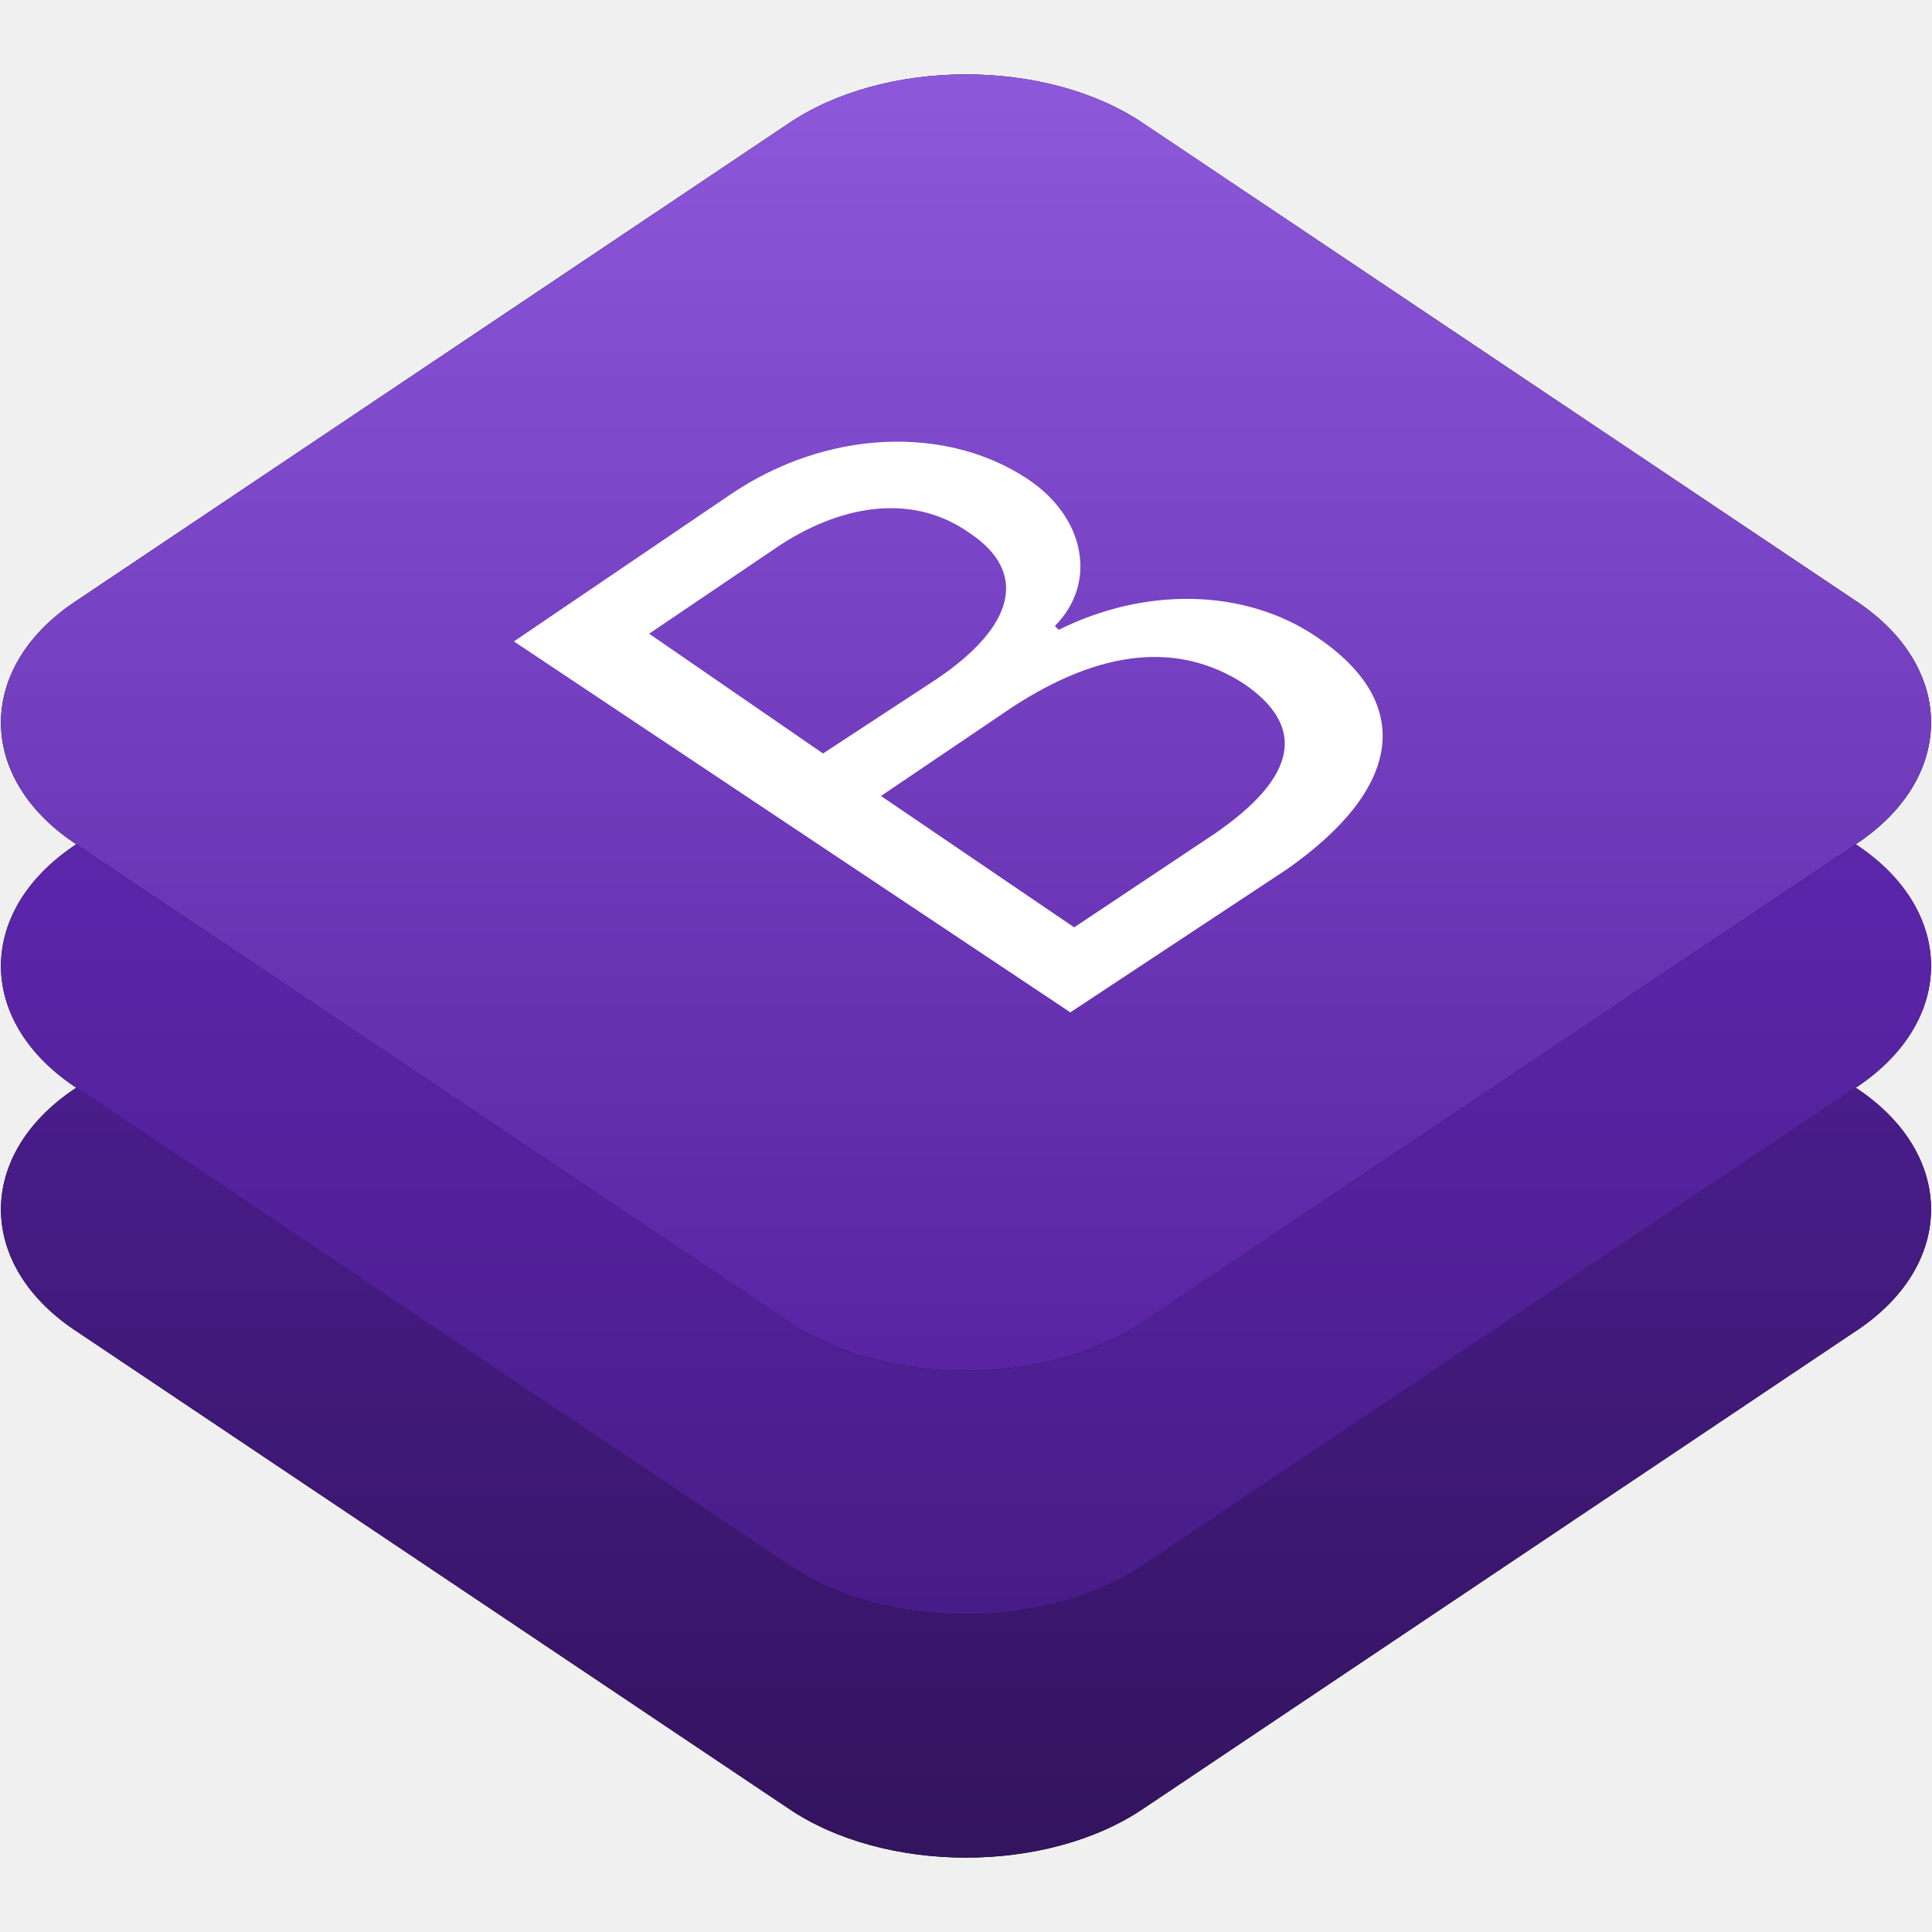
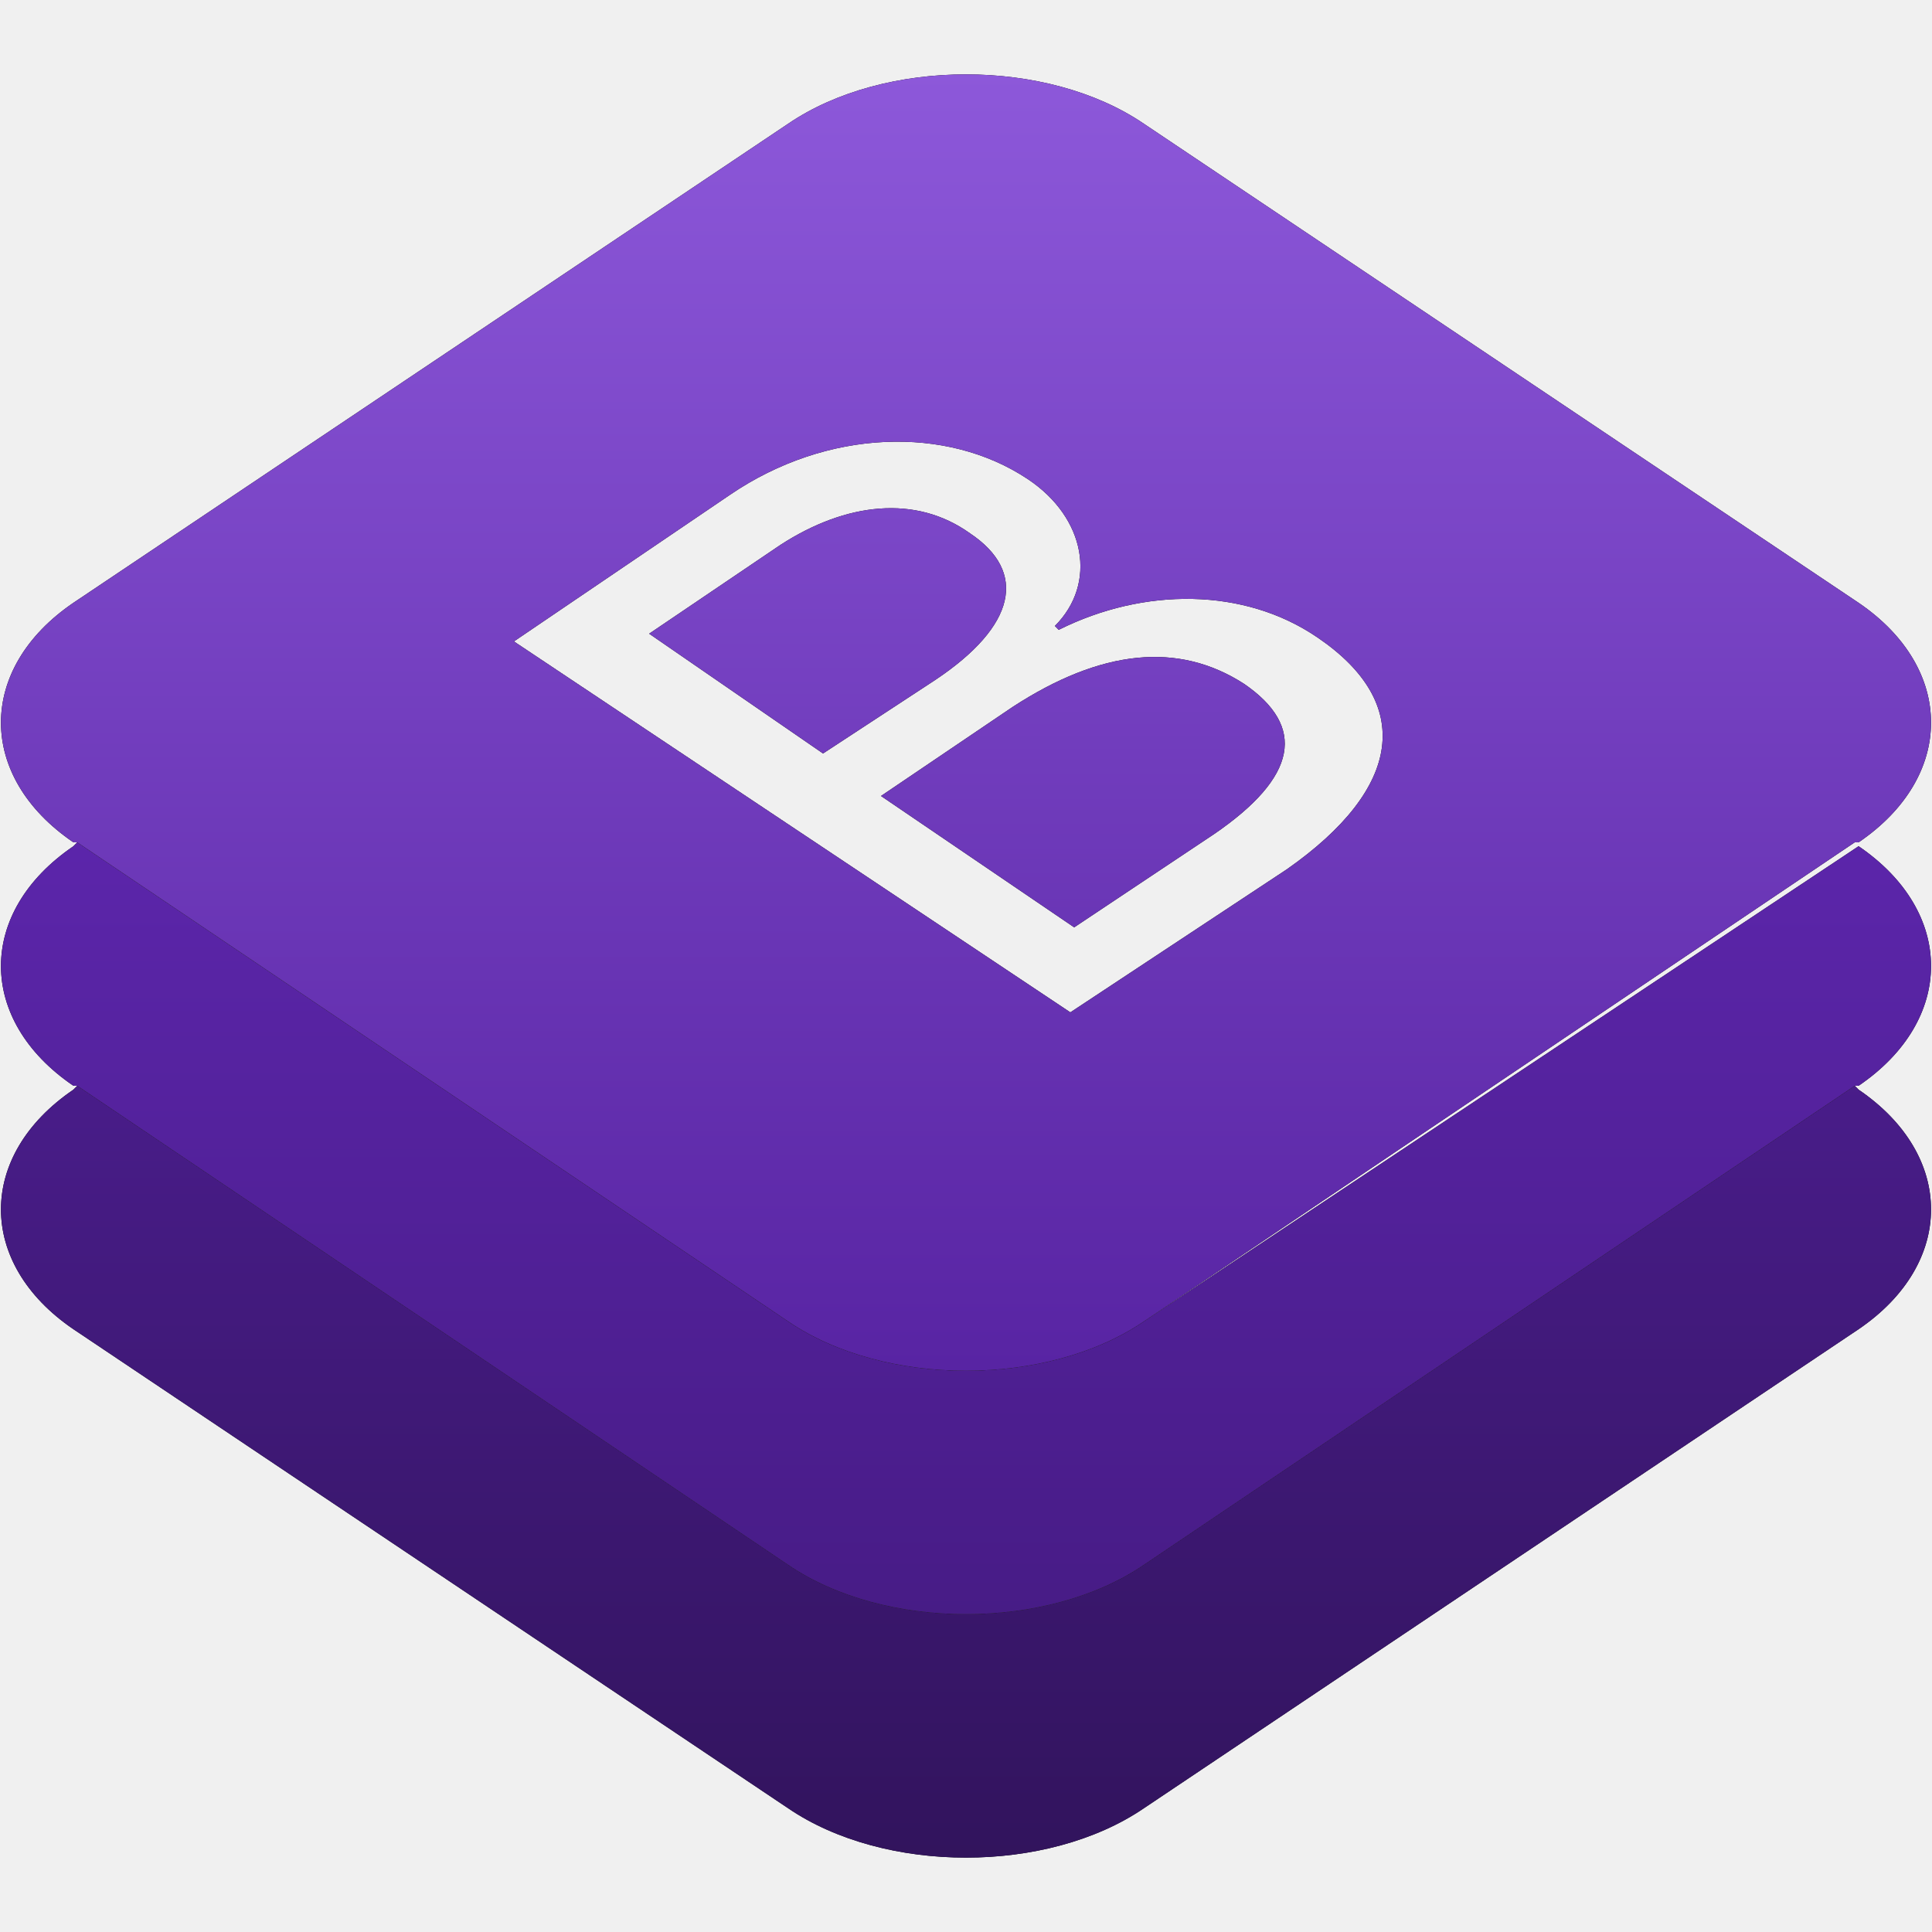
<svg xmlns="http://www.w3.org/2000/svg" height="50" width="50" viewBox="0 0 50 50">
  <style type="text/css">
- 	.st0{fill:url(#b_1_);}
- 	.st1{fill:url(#e_1_);}
- 	.st2{fill:url(#h_1_);}
- 	.st3{fill:#FFFFFF;}
+ 	.st0{fill:url(#SVGID_1_);}
+ 	.st1{fill:url(#SVGID_2_);}
+ 	.st2{fill:url(#SVGID_3_);}
+ 	.st3{fill:url(#SVGID_4_);}
+ 	.st4{fill:url(#SVGID_5_);}
	</style>
  <g>
-     <g>
-       <g transform="translate(75 23)">
-         <g>
-           <path id="b_3_" d="M-54.6-7.2L-73.1,5.2c-2.5,1.7-2.5,4.5,0,6.2l18.5,12.4c2.5,1.7,6.7,1.7,9.2,0l18.5-12.4      c2.5-1.7,2.5-4.5,0-6.2L-45.4-7.2C-47.9-8.9-52.1-8.9-54.6-7.2L-54.6-7.2z" />
-         </g>
-         <g>
-           <linearGradient id="b_1_" gradientUnits="userSpaceOnUse" x1="-74.385" y1="26.27" x2="-74.385" y2="26.155" gradientTransform="matrix(435.7063 0 0 -292.809 32359.85 7683.589)">
-             <stop offset="0" style="stop-color:#5C24AE" />
-             <stop offset="1" style="stop-color:#30135A" />
-           </linearGradient>
-           <path id="b_2_" class="st0" d="M-54.6-7.2L-73.1,5.2c-2.5,1.7-2.5,4.5,0,6.2l18.5,12.4c2.5,1.7,6.7,1.7,9.2,0l18.5-12.4      c2.5-1.7,2.5-4.5,0-6.2L-45.4-7.2C-47.9-8.9-52.1-8.9-54.6-7.2L-54.6-7.2z" />
-         </g>
-       </g>
-       <g transform="translate(75 23)">
-         <g>
-           <path id="e_3_" d="M-54.6-13.5L-73.1-1.1c-2.5,1.7-2.5,4.5,0,6.2l18.5,12.4c2.5,1.7,6.7,1.7,9.2,0l18.5-12.4      c2.5-1.7,2.5-4.5,0-6.2l-18.5-12.4C-47.9-15.2-52.1-15.2-54.6-13.5L-54.6-13.5z" />
-         </g>
-         <g>
-           <linearGradient id="e_1_" gradientUnits="userSpaceOnUse" x1="-74.385" y1="26.123" x2="-74.385" y2="25.989" gradientTransform="matrix(435.7063 0 0 -292.809 32359.85 7628.588)">
-             <stop offset="0" style="stop-color:#7331D4" />
-             <stop offset="1" style="stop-color:#461B84" />
-           </linearGradient>
-           <path id="e_2_" class="st1" d="M-54.6-13.5L-73.1-1.1c-2.5,1.7-2.5,4.5,0,6.2l18.5,12.4c2.5,1.7,6.7,1.7,9.2,0l18.5-12.4      c2.5-1.7,2.5-4.5,0-6.2l-18.5-12.4C-47.9-15.2-52.1-15.2-54.6-13.5L-54.6-13.5z" />
-         </g>
-       </g>
-       <g transform="translate(75 23)">
-         <g>
-           <path id="h_3_" d="M-54.6-19.8L-73.1-7.4c-2.5,1.7-2.5,4.5,0,6.2l18.5,12.4c2.5,1.7,6.7,1.7,9.2,0l18.5-12.4      c2.5-1.7,2.5-4.5,0-6.2l-18.5-12.4C-47.9-21.5-52.1-21.5-54.6-19.8L-54.6-19.8z" />
-         </g>
-         <g>
-           <linearGradient id="h_1_" gradientUnits="userSpaceOnUse" x1="-74.385" y1="25.937" x2="-74.385" y2="25.823" gradientTransform="matrix(435.7063 0 0 -292.809 32359.85 7573.588)">
-             <stop offset="0" style="stop-color:#905BDD" />
-             <stop offset="1" style="stop-color:#5521A0" />
-           </linearGradient>
-           <path id="h_2_" class="st2" d="M-54.6-19.8L-73.1-7.4c-2.5,1.7-2.5,4.5,0,6.2l18.5,12.4c2.5,1.7,6.7,1.7,9.2,0l18.5-12.4      c2.5-1.7,2.5-4.5,0-6.2l-18.5-12.4C-47.9-21.5-52.1-21.5-54.6-19.8L-54.6-19.8z" />
-         </g>
-       </g>
-       <path class="st3" d="M27.7,26.2l-14.4-9.6l5.6-3.8c2.5-1.7,5.6-1.8,7.7-0.4c1.5,1,1.8,2.7,0.7,3.8l0.1,0.1    c2.2-1.1,4.8-1.1,6.7,0.2c2.5,1.7,2.2,3.9-0.8,6L27.7,26.2L27.7,26.2z M21.3,19.5l2.9-1.9c2.1-1.4,2.4-2.8,0.9-3.8    c-1.4-1-3.2-0.8-4.9,0.3l-3.4,2.3L21.3,19.5z M31.4,21.6c2.2-1.5,2.4-2.8,0.8-3.9c-1.7-1.1-3.7-0.9-6,0.6l-3.4,2.3l5,3.4    L31.4,21.6L31.4,21.6z" />
-     </g>
+     <path d="M20.4,40.5L2,28.1l-0.1,0.1c-2.5,1.7-2.5,4.5,0,6.2l18.5,12.4c2.5,1.7,6.7,1.7,9.2,0l18.5-12.4c2.5-1.7,2.5-4.5,0-6.2   L48,28.1L29.6,40.5C27.1,42.2,22.9,42.2,20.4,40.5z" />
+     <linearGradient id="SVGID_1_" gradientUnits="userSpaceOnUse" x1="-74.385" y1="23.73" x2="-74.385" y2="23.845" gradientTransform="matrix(435.7063 0 0 292.809 32434.85 -6933.86)">
+       <stop offset="0" style="stop-color:#5C24AE" />
+       <stop offset="1" style="stop-color:#30135A" />
+     </linearGradient>
+     <path class="st0" d="M20.4,40.5L2,28.1l-0.1,0.1c-2.5,1.7-2.5,4.5,0,6.2l18.5,12.4c2.5,1.7,6.7,1.7,9.2,0l18.5-12.4   c2.5-1.7,2.5-4.5,0-6.2L48,28.1L29.6,40.5C27.1,42.2,22.9,42.2,20.4,40.5z" />
+     <path d="M48.1,21.9L48.1,21.9L29.6,34.2c-2.5,1.7-6.7,1.7-9.2,0L2,21.8l-0.1,0.1c-2.5,1.7-2.5,4.5,0,6.2l0.1,0l18.4,12.4   c2.5,1.7,6.7,1.7,9.2,0L48,28.1l0.1,0C50.6,26.4,50.6,23.6,48.1,21.9z" />
+     <linearGradient id="SVGID_2_" gradientUnits="userSpaceOnUse" x1="-74.385" y1="23.877" x2="-74.385" y2="24.011" gradientTransform="matrix(435.7063 0 0 292.809 32434.85 -6988.861)">
+       <stop offset="0" style="stop-color:#7331D4" />
+       <stop offset="1" style="stop-color:#461B84" />
+     </linearGradient>
+     <path class="st1" d="M48.1,21.9L48.1,21.9L29.6,34.2c-2.5,1.7-6.7,1.7-9.2,0L2,21.8l-0.1,0.1c-2.5,1.7-2.5,4.5,0,6.2l0.1,0   l18.4,12.4c2.5,1.7,6.7,1.7,9.2,0L48,28.1l0.1,0C50.6,26.4,50.6,23.6,48.1,21.9z" />
+     <path d="M20.4,34.2c2.5,1.7,6.7,1.7,9.2,0L48,21.8l0.1,0c2.5-1.7,2.5-4.5,0-6.2L29.6,3.2c-2.5-1.7-6.7-1.7-9.2,0L1.9,15.6   c-2.5,1.7-2.5,4.5,0,6.2l0.1,0L20.4,34.2z M33.3,22.5l-5.6,3.7l-14.4-9.6l5.6-3.8c2.5-1.7,5.6-1.8,7.7-0.4c1.5,1,1.8,2.7,0.7,3.8   l0.1,0.1c2.2-1.1,4.8-1.1,6.7,0.2C36.6,18.2,36.3,20.4,33.3,22.5z" />
+     <linearGradient id="SVGID_3_" gradientUnits="userSpaceOnUse" x1="-74.385" y1="24.063" x2="-74.385" y2="24.177" gradientTransform="matrix(435.7063 0 0 292.809 32434.85 -7043.861)">
+       <stop offset="0" style="stop-color:#905BDD" />
+       <stop offset="1" style="stop-color:#5521A0" />
+     </linearGradient>
+     <path class="st2" d="M20.4,34.2c2.5,1.7,6.7,1.7,9.2,0L48,21.8l0.1,0c2.5-1.7,2.5-4.5,0-6.2L29.6,3.2c-2.5-1.7-6.7-1.7-9.2,0   L1.9,15.6c-2.5,1.7-2.5,4.5,0,6.2l0.1,0L20.4,34.2z M33.3,22.5l-5.6,3.7l-14.4-9.6l5.6-3.8c2.5-1.7,5.6-1.8,7.7-0.4   c1.5,1,1.8,2.7,0.7,3.8l0.1,0.1c2.2-1.1,4.8-1.1,6.7,0.2C36.6,18.2,36.3,20.4,33.3,22.5z" />
+     <path d="M25.1,13.8c-1.4-1-3.2-0.8-4.9,0.3l-3.4,2.3l4.5,3.1l2.9-1.9C26.3,16.2,26.6,14.8,25.1,13.8z" />
+     <linearGradient id="SVGID_4_" gradientUnits="userSpaceOnUse" x1="-74.393" y1="24.063" x2="-74.393" y2="24.177" gradientTransform="matrix(435.7063 0 0 292.809 32434.85 -7043.861)">
+       <stop offset="0" style="stop-color:#905BDD" />
+       <stop offset="1" style="stop-color:#5521A0" />
+     </linearGradient>
+     <path class="st3" d="M25.1,13.8c-1.4-1-3.2-0.8-4.9,0.3l-3.4,2.3l4.5,3.1l2.9-1.9C26.3,16.2,26.6,14.8,25.1,13.8z" />
+     <path d="M32.2,17.7c-1.7-1.1-3.7-0.9-6,0.6l-3.4,2.3l5,3.4l3.6-2.4C33.6,20.1,33.8,18.8,32.2,17.7z" />
+     <linearGradient id="SVGID_5_" gradientUnits="userSpaceOnUse" x1="-74.378" y1="24.063" x2="-74.378" y2="24.177" gradientTransform="matrix(435.7063 0 0 292.809 32434.85 -7043.861)">
+       <stop offset="0" style="stop-color:#905BDD" />
+       <stop offset="1" style="stop-color:#5521A0" />
+     </linearGradient>
+     <path class="st4" d="M32.2,17.7c-1.7-1.1-3.7-0.9-6,0.6l-3.4,2.3l5,3.4l3.6-2.4C33.6,20.1,33.8,18.8,32.2,17.7z" />
  </g>
</svg>
